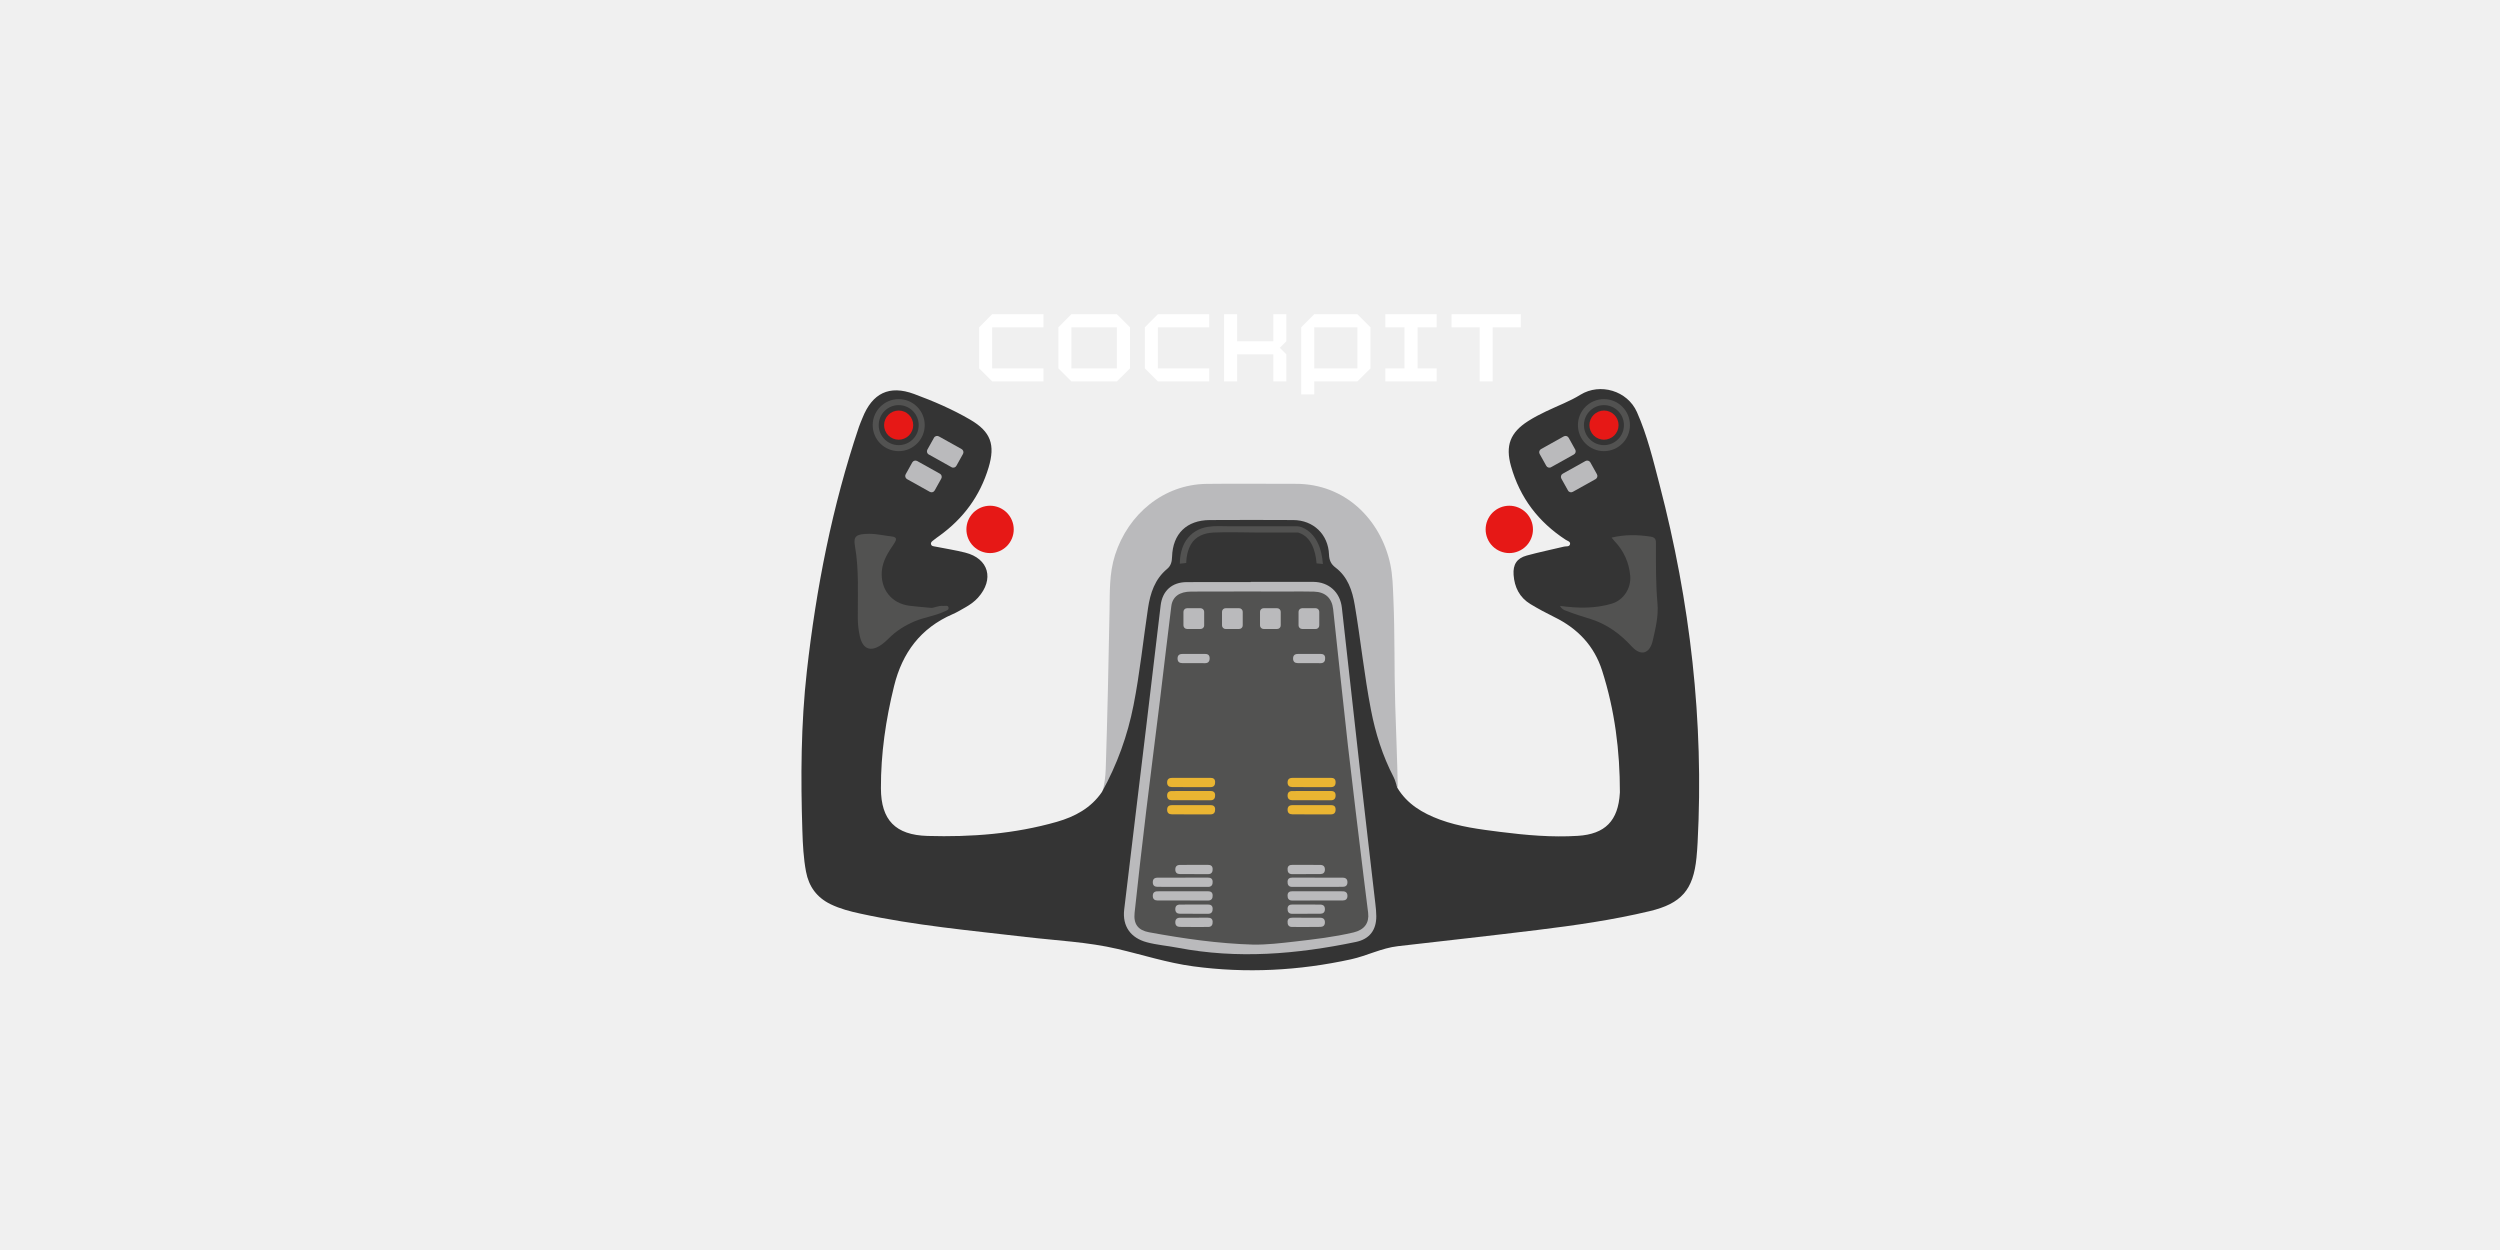
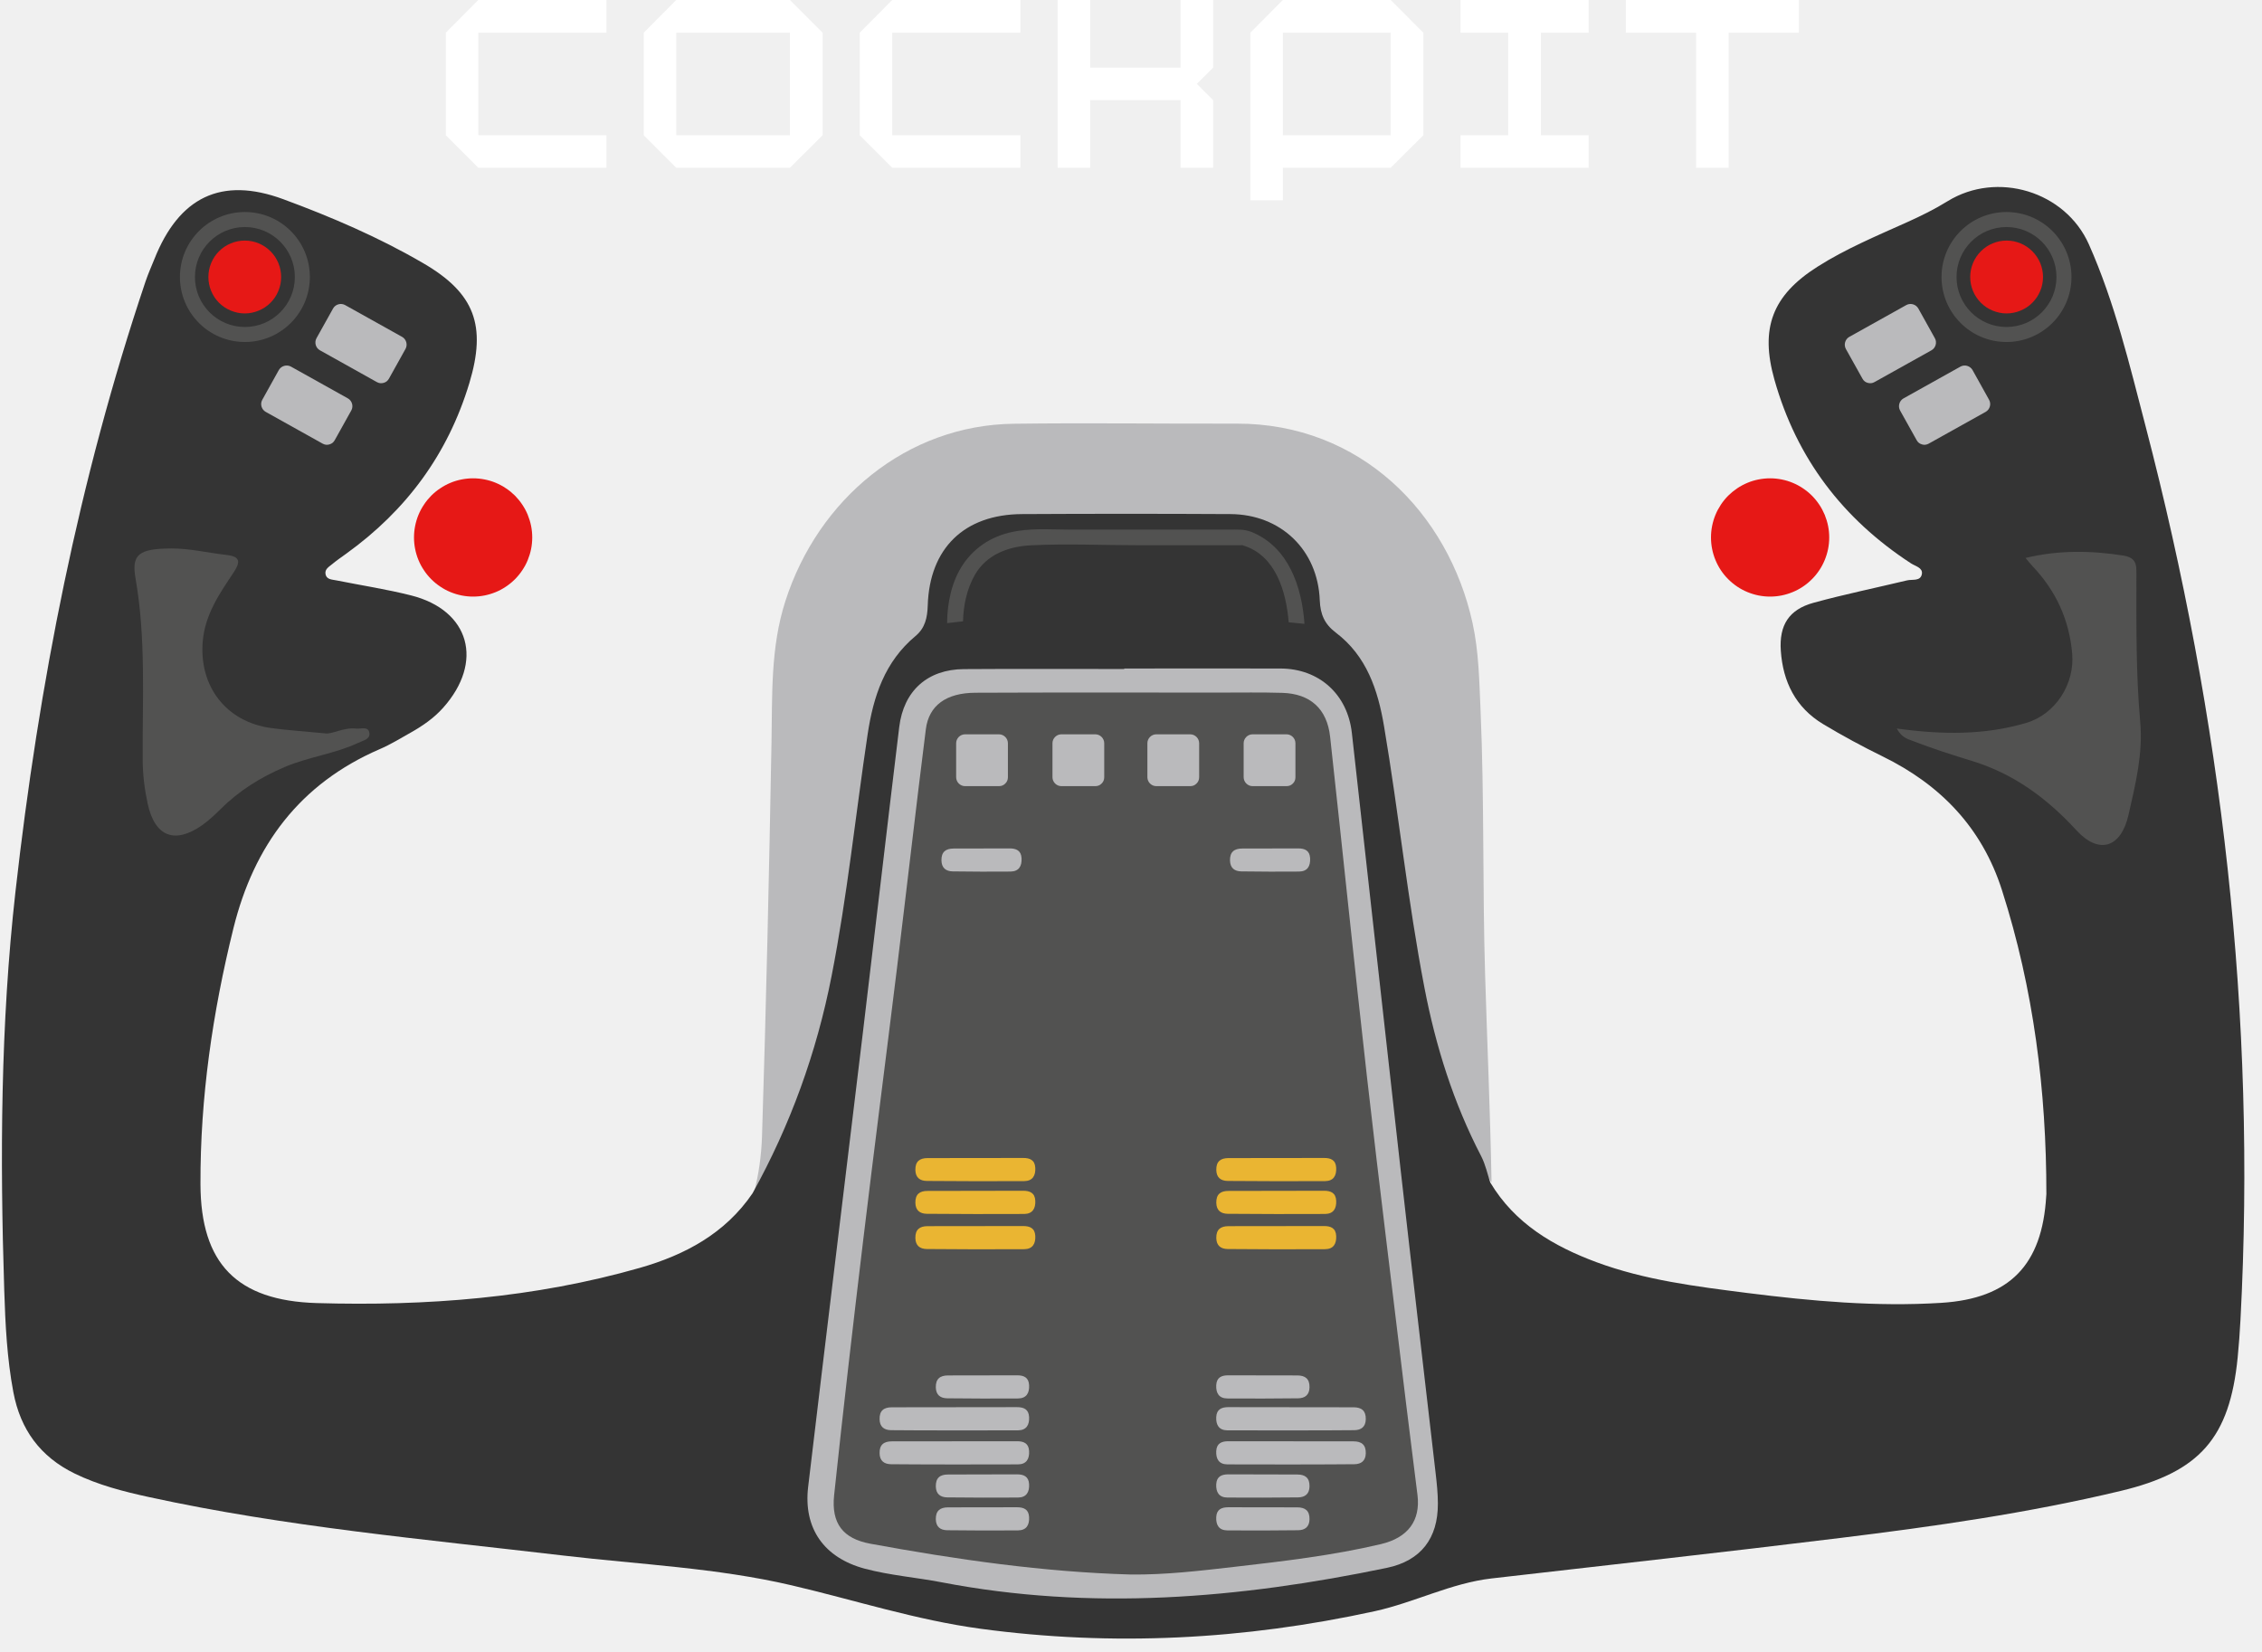
- <svg xmlns="http://www.w3.org/2000/svg" width="600" zoomAndPan="magnify" viewBox="0 0 450 225" height="300" preserveAspectRatio="xMidYMid meet" version="1.0">
+ <svg xmlns="http://www.w3.org/2000/svg" width="163" zoomAndPan="magnify" viewBox="0 0 163 119" height="119" preserveAspectRatio="xMidYMid meet" version="1.0">
  <defs>
    <g />
    <clipPath id="a4c9940bc9">
      <path d="M 30 0.32 L 132 0.32 L 132 22 L 30 22 Z M 30 0.32 " clip-rule="nonzero" />
    </clipPath>
    <clipPath id="b7efd4d2b7">
      <rect x="0" width="102" y="0" height="22" />
    </clipPath>
    <clipPath id="a89b5b6f87">
      <path d="M 0 18.031 L 162 18.031 L 162 122.648 L 0 122.648 Z M 0 18.031 " clip-rule="nonzero" />
    </clipPath>
    <clipPath id="d50034f96a">
      <rect x="0" width="163" y="0" height="123" />
    </clipPath>
  </defs>
-   <g transform="matrix(1, 0, 0, 1, 144, 52)">
+   <g transform="translate(-0.12, -4.56)">
    <g clip-path="url(#d50034f96a)">
      <g clip-path="url(#a4c9940bc9)">
        <g transform="matrix(1, 0, 0, 1, 30, -0.000000000000007105)">
          <g clip-path="url(#b7efd4d2b7)">
            <g fill="#ffffff" fill-opacity="1">
              <g transform="translate(0.901377, 16.65057)">
                <g>
                  <path d="M 3.688 0 L 1.344 -2.344 L 1.344 -9.734 L 3.688 -12.094 L 12.922 -12.094 L 12.922 -9.734 L 3.688 -9.734 L 3.688 -2.344 L 12.922 -2.344 L 12.922 0 Z M 3.688 0 " />
                </g>
              </g>
            </g>
            <g fill="#ffffff" fill-opacity="1">
              <g transform="translate(15.16446, 16.65057)">
                <g>
                  <path d="M 3.688 0 L 1.344 -2.344 L 1.344 -9.734 L 3.688 -12.094 L 11.875 -12.094 L 14.234 -9.734 L 14.234 -2.344 L 11.875 0 Z M 3.688 -2.344 L 11.875 -2.344 L 11.875 -9.734 L 3.688 -9.734 Z M 3.688 -2.344 " />
                </g>
              </g>
            </g>
            <g fill="#ffffff" fill-opacity="1">
              <g transform="translate(30.72799, 16.65057)">
                <g>
                  <path d="M 3.688 0 L 1.344 -2.344 L 1.344 -9.734 L 3.688 -12.094 L 12.922 -12.094 L 12.922 -9.734 L 3.688 -9.734 L 3.688 -2.344 L 12.922 -2.344 L 12.922 0 Z M 3.688 0 " />
                </g>
              </g>
            </g>
            <g fill="#ffffff" fill-opacity="1">
              <g transform="translate(44.99107, 16.65057)">
                <g>
                  <path d="M 1.344 0 L 1.344 -12.094 L 3.688 -12.094 L 3.688 -7.219 L 10.203 -7.219 L 10.203 -12.094 L 12.547 -12.094 L 12.547 -7.219 L 11.375 -6.047 L 12.547 -4.875 L 12.547 0 L 10.203 0 L 10.203 -4.875 L 3.688 -4.875 L 3.688 0 Z M 1.344 0 " />
                </g>
              </g>
            </g>
            <g fill="#ffffff" fill-opacity="1">
              <g transform="translate(58.8766, 16.65057)">
                <g>
                  <path d="M 1.344 2.344 L 1.344 -9.734 L 3.688 -12.094 L 11.453 -12.094 L 13.812 -9.734 L 13.812 -2.344 L 11.453 0 L 3.688 0 L 3.688 2.344 Z M 3.688 -2.344 L 11.453 -2.344 L 11.453 -9.734 L 3.688 -9.734 Z M 3.688 -2.344 " />
                </g>
              </g>
            </g>
            <g fill="#ffffff" fill-opacity="1">
              <g transform="translate(74.02064, 16.65057)">
                <g>
                  <path d="M 1.344 0 L 1.344 -2.344 L 4.781 -2.344 L 4.781 -9.734 L 1.344 -9.734 L 1.344 -12.094 L 10.578 -12.094 L 10.578 -9.734 L 7.141 -9.734 L 7.141 -2.344 L 10.578 -2.344 L 10.578 0 Z M 1.344 0 " />
                </g>
              </g>
            </g>
            <g fill="#ffffff" fill-opacity="1">
              <g transform="translate(85.93451, 16.65057)">
                <g>
                  <path d="M 6.406 0 L 6.406 -9.734 L 1.344 -9.734 L 1.344 -12.094 L 13.812 -12.094 L 13.812 -9.734 L 8.75 -9.734 L 8.75 0 Z M 6.406 0 " />
                </g>
              </g>
            </g>
          </g>
        </g>
      </g>
      <path fill="#bababc" d="M 107.602 89.781 C 104.883 85.539 103.355 80.832 102.492 75.934 C 101.371 69.59 100.488 63.203 99.496 56.836 C 99.059 54.027 98.102 51.516 95.488 49.992 C 94.867 49.629 94.906 49.074 94.898 48.488 C 94.824 44.203 92.648 42.047 88.363 42.035 C 83.598 42.02 78.832 42.004 74.066 42.039 C 69.684 42.07 67.441 44.352 67.371 48.75 C 67.359 49.297 67.527 49.871 66.91 50.305 C 64.285 52.152 63.527 54.914 63.094 57.918 C 62.027 65.289 61.379 72.738 59.34 79.945 C 58.34 83.477 57.027 86.879 55.02 89.98 C 54.867 90.211 54.789 90.523 54.441 90.562 C 54.793 89.211 54.984 87.848 55.031 86.449 C 55.332 76.977 55.543 67.504 55.715 58.031 C 55.777 54.66 55.637 51.23 56.711 47.891 C 59.066 40.539 65.449 35.191 73.18 35.098 C 78.523 35.027 83.867 35.105 89.211 35.09 C 98.172 35.059 104.496 41.555 106.23 49.449 C 106.688 51.539 106.715 53.637 106.809 55.75 C 107.086 62.098 106.945 68.453 107.137 74.801 C 107.289 79.793 107.508 84.785 107.602 89.781 Z M 107.602 89.781 " fill-opacity="1" fill-rule="evenodd" />
      <g clip-path="url(#a89b5b6f87)">
        <path fill="#343434" d="M 154.723 35.246 C 153.57 30.824 152.508 26.359 150.645 22.168 C 148.934 18.328 144.023 16.871 140.473 19.055 C 139.527 19.641 138.543 20.125 137.535 20.578 C 135.344 21.566 133.121 22.488 131.082 23.785 C 127.824 25.855 126.941 28.219 127.984 31.918 C 129.582 37.594 132.918 41.961 137.832 45.164 C 138.133 45.359 138.68 45.473 138.613 45.914 C 138.527 46.473 137.926 46.293 137.539 46.387 C 135.293 46.926 133.027 47.391 130.805 48 C 129.027 48.488 128.32 49.613 128.445 51.453 C 128.598 53.703 129.52 55.551 131.484 56.738 C 132.887 57.582 134.328 58.359 135.793 59.078 C 139.969 61.125 142.945 64.219 144.379 68.703 C 146.664 75.832 147.586 83.16 147.582 90.621 C 147.578 90.668 147.574 90.715 147.57 90.766 C 147.281 95.723 144.938 98.145 140.004 98.453 C 135.324 98.746 130.672 98.328 126.031 97.742 C 122.352 97.273 118.668 96.82 115.164 95.523 C 112.055 94.367 109.277 92.738 107.508 89.777 C 107.297 89.145 107.168 88.492 106.852 87.879 C 104.863 84.051 103.578 79.969 102.766 75.742 C 101.562 69.5 100.914 63.172 99.855 56.906 C 99.414 54.285 98.602 51.832 96.375 50.148 C 95.562 49.535 95.262 48.82 95.223 47.824 C 95.086 44.195 92.418 41.629 88.785 41.609 C 83.777 41.582 78.773 41.582 73.77 41.609 C 69.605 41.629 67.098 44.07 66.973 48.203 C 66.945 49.066 66.789 49.816 66.094 50.395 C 63.879 52.238 63.055 54.734 62.641 57.484 C 61.77 63.289 61.176 69.137 60.043 74.906 C 58.961 80.43 57.07 85.645 54.348 90.559 C 52.379 93.453 49.484 94.996 46.246 95.926 C 38.629 98.105 30.82 98.699 22.941 98.469 C 17.195 98.297 14.582 95.629 14.566 89.902 C 14.543 83.66 15.441 77.527 16.938 71.469 C 18.418 65.48 21.727 61.043 27.469 58.555 C 28.262 58.215 29.004 57.758 29.758 57.332 C 30.598 56.855 31.387 56.309 32.039 55.582 C 35.012 52.266 33.977 48.535 29.738 47.469 C 27.969 47.023 26.156 46.746 24.363 46.387 C 24.047 46.32 23.641 46.344 23.574 45.91 C 23.523 45.574 23.828 45.406 24.039 45.23 C 24.371 44.953 24.73 44.707 25.082 44.453 C 29.402 41.34 32.402 37.285 33.945 32.156 C 35.18 28.043 34.348 25.699 30.629 23.535 C 27.426 21.664 24.008 20.199 20.539 18.918 C 16.051 17.258 13.016 18.777 11.246 23.23 C 11.031 23.766 10.793 24.293 10.609 24.84 C 5.793 39.141 2.918 53.855 1.234 68.82 C 0.16 78.371 0.117 87.961 0.426 97.551 C 0.504 100 0.625 102.461 1.082 104.887 C 1.59 107.59 3.027 109.547 5.5 110.754 C 7.199 111.582 9.02 112.051 10.852 112.449 C 20.699 114.598 30.727 115.488 40.715 116.664 C 46.211 117.309 51.805 117.555 57.16 118.809 C 61.688 119.867 66.121 121.309 70.766 121.938 C 80.32 123.23 89.777 122.73 99.18 120.676 C 102.039 120.051 104.68 118.648 107.621 118.312 C 115.988 117.348 124.363 116.426 132.723 115.398 C 139.508 114.566 146.273 113.602 152.934 112.008 C 158.637 110.645 160.793 108.191 161.367 102.387 C 161.457 101.477 161.523 100.562 161.57 99.648 C 162.727 77.816 160.234 56.367 154.723 35.246 Z M 154.723 35.246 " fill-opacity="1" fill-rule="evenodd" />
      </g>
      <path fill="#525251" d="M 154.344 56.59 C 154.027 53.039 154.07 49.48 154.07 45.922 C 154.07 45.828 154.066 45.73 154.066 45.633 C 154.07 45.004 153.789 44.703 153.133 44.598 C 150.809 44.238 148.504 44.188 146.082 44.77 C 146.301 45.027 146.438 45.211 146.594 45.375 C 148.27 47.137 149.23 49.227 149.441 51.656 C 149.633 53.844 148.258 56.023 146.133 56.656 C 143.152 57.543 140.094 57.516 136.801 57.062 C 137.145 57.691 137.516 57.793 137.934 57.953 C 139.363 58.504 140.816 58.969 142.277 59.418 C 145.238 60.332 147.637 62.098 149.734 64.383 C 151.375 66.176 152.965 65.664 153.504 63.27 C 154.004 61.074 154.551 58.867 154.344 56.59 Z M 154.344 56.59 " fill-opacity="1" fill-rule="evenodd" />
      <path fill="#525251" d="M 25.781 57.066 C 24.863 56.961 24.004 57.516 23.527 57.41 C 21.93 57.254 20.781 57.184 19.645 57.027 C 16.402 56.582 14.453 54.004 14.73 50.777 C 14.898 48.848 15.922 47.363 16.93 45.855 C 17.445 45.078 17.48 44.668 16.43 44.551 C 15.102 44.402 13.781 44.078 12.457 44.086 C 10.094 44.102 9.586 44.527 9.887 46.25 C 10.648 50.594 10.375 54.965 10.402 59.328 C 10.406 60.398 10.539 61.441 10.758 62.465 C 11.273 64.867 12.719 65.418 14.699 64.02 C 15.164 63.688 15.59 63.293 15.996 62.887 C 17.34 61.547 18.883 60.582 20.645 59.832 C 22.367 59.102 24.238 58.887 25.926 58.098 C 26.262 57.938 26.793 57.84 26.742 57.402 C 26.68 56.871 26.133 57.105 25.781 57.066 Z M 25.781 57.066 " fill-opacity="1" fill-rule="evenodd" />
      <path fill="#525251" d="M 90.309 42.898 C 89.766 42.68 89.242 42.73 88.66 42.73 C 86.41 42.73 84.16 42.73 81.914 42.73 C 80.402 42.73 78.891 42.73 77.383 42.73 C 76.082 42.73 74.73 42.621 73.445 42.824 C 71.805 43.082 70.43 43.875 69.5 45.262 C 68.707 46.449 68.379 47.984 68.367 49.469 C 68.703 49.43 69.086 49.383 69.516 49.336 C 69.543 48.168 69.793 47 70.375 45.98 C 71.215 44.516 72.797 43.938 74.41 43.859 C 77.016 43.73 79.66 43.855 82.273 43.855 C 84.215 43.855 86.156 43.855 88.102 43.855 C 88.574 43.855 89.051 43.855 89.523 43.855 C 89.594 43.855 89.629 43.852 89.645 43.848 C 89.668 43.855 89.699 43.871 89.758 43.887 C 92.023 44.609 92.801 47.148 92.984 49.406 C 93.359 49.441 93.738 49.48 94.121 49.52 C 93.93 46.828 92.969 43.984 90.309 42.898 Z M 90.309 42.898 " fill-opacity="1" fill-rule="nonzero" />
      <path fill="#bababc" d="M 81.133 52.738 C 84.887 52.738 88.645 52.727 92.398 52.738 C 95.18 52.75 97.223 54.594 97.535 57.379 C 98.711 67.855 99.859 78.332 101.043 88.805 C 101.867 96.121 102.734 103.434 103.574 110.75 C 103.656 111.465 103.734 112.188 103.734 112.91 C 103.746 115.418 102.516 117.039 100.059 117.551 C 89.426 119.762 78.746 120.668 67.965 118.59 C 66.125 118.238 64.25 118.094 62.43 117.609 C 59.516 116.828 58 114.723 58.355 111.715 C 59.652 100.773 60.996 89.836 62.309 78.891 C 63.188 71.582 64.031 64.266 64.918 56.957 C 65.238 54.336 66.957 52.801 69.578 52.781 C 73.43 52.754 77.281 52.773 81.133 52.773 C 81.133 52.762 81.133 52.75 81.133 52.738 Z M 81.133 52.738 " fill-opacity="1" fill-rule="evenodd" />
      <path fill="#525251" d="M 81.598 118.031 C 75.277 117.852 69.043 116.949 62.84 115.812 C 60.863 115.449 60.012 114.348 60.227 112.316 C 60.875 106.188 61.586 100.066 62.32 93.949 C 63.105 87.402 63.957 80.863 64.758 74.32 C 65.461 68.586 66.113 62.848 66.836 57.117 C 67.051 55.398 68.305 54.492 70.41 54.484 C 76.285 54.457 82.16 54.473 88.035 54.473 C 89.527 54.473 91.023 54.449 92.516 54.492 C 94.539 54.551 95.75 55.641 95.969 57.66 C 96.867 65.844 97.703 74.035 98.629 82.215 C 99.523 90.055 100.5 97.891 101.445 105.727 C 101.707 107.922 102 110.117 102.266 112.316 C 102.484 114.141 101.59 115.375 99.629 115.84 C 96.16 116.66 92.617 117.07 89.086 117.477 C 86.598 117.762 84.109 118.059 81.598 118.031 Z M 81.598 118.031 " fill-opacity="1" fill-rule="evenodd" />
      <path fill="#bababc" d="M 72.109 57.48 C 71.293 57.48 70.477 57.48 69.66 57.48 C 69.309 57.48 69.02 57.773 69.02 58.121 C 69.02 58.938 69.02 59.754 69.02 60.57 C 69.02 60.922 69.309 61.215 69.66 61.215 C 70.477 61.215 71.293 61.215 72.109 61.215 C 72.297 61.215 72.441 61.145 72.543 61.043 C 72.551 61.035 72.555 61.031 72.562 61.027 C 72.566 61.02 72.574 61.012 72.578 61.008 C 72.68 60.906 72.75 60.762 72.75 60.57 C 72.75 59.754 72.75 58.938 72.75 58.121 C 72.75 57.773 72.457 57.48 72.109 57.48 Z M 72.109 57.48 " fill-opacity="1" fill-rule="nonzero" />
      <path fill="#bababc" d="M 79.051 57.48 C 78.234 57.48 77.418 57.48 76.602 57.48 C 76.25 57.48 75.961 57.773 75.961 58.121 C 75.961 58.938 75.961 59.754 75.961 60.57 C 75.961 60.922 76.25 61.215 76.602 61.215 C 77.418 61.215 78.234 61.215 79.051 61.215 C 79.238 61.215 79.383 61.145 79.484 61.043 C 79.492 61.035 79.496 61.031 79.5 61.027 C 79.508 61.02 79.512 61.012 79.52 61.008 C 79.621 60.906 79.691 60.762 79.691 60.57 C 79.691 59.754 79.691 58.938 79.691 58.121 C 79.691 57.773 79.398 57.48 79.051 57.48 Z M 79.051 57.48 " fill-opacity="1" fill-rule="nonzero" />
      <path fill="#bababc" d="M 85.891 57.48 C 85.074 57.48 84.258 57.48 83.441 57.48 C 83.09 57.48 82.801 57.773 82.801 58.121 C 82.801 58.938 82.801 59.754 82.801 60.57 C 82.801 60.922 83.09 61.215 83.441 61.215 C 84.258 61.215 85.074 61.215 85.891 61.215 C 86.078 61.215 86.223 61.145 86.324 61.043 C 86.328 61.035 86.336 61.031 86.34 61.027 C 86.348 61.02 86.352 61.012 86.359 61.008 C 86.461 60.906 86.531 60.762 86.531 60.57 C 86.531 59.754 86.531 58.938 86.531 58.121 C 86.531 57.773 86.238 57.48 85.891 57.48 Z M 85.891 57.48 " fill-opacity="1" fill-rule="nonzero" />
      <path fill="#bababc" d="M 92.828 57.48 C 92.012 57.48 91.195 57.48 90.379 57.48 C 90.031 57.48 89.738 57.773 89.738 58.121 C 89.738 58.938 89.738 59.754 89.738 60.57 C 89.738 60.922 90.031 61.215 90.379 61.215 C 91.195 61.215 92.012 61.215 92.828 61.215 C 93.02 61.215 93.16 61.145 93.266 61.043 C 93.27 61.035 93.277 61.031 93.281 61.027 C 93.289 61.02 93.293 61.012 93.301 61.008 C 93.402 60.906 93.469 60.762 93.469 60.57 C 93.469 59.754 93.469 58.938 93.469 58.121 C 93.469 57.773 93.18 57.48 92.828 57.48 Z M 92.828 57.48 " fill-opacity="1" fill-rule="nonzero" />
      <path fill="#bababc" d="M 72.859 65.703 L 68.844 65.711 C 68.266 65.711 67.949 65.957 67.961 66.57 C 67.973 67.121 68.293 67.352 68.777 67.359 C 70.164 67.379 71.551 67.383 72.938 67.371 C 73.543 67.363 73.762 66.977 73.734 66.414 C 73.707 65.852 73.344 65.699 72.859 65.703 Z M 72.859 65.703 " fill-opacity="1" fill-rule="evenodd" />
      <path fill="#bababc" d="M 93.652 65.703 L 89.637 65.711 C 89.062 65.711 88.742 65.957 88.754 66.57 C 88.766 67.121 89.086 67.352 89.574 67.359 C 90.957 67.379 92.344 67.383 93.73 67.371 C 94.34 67.363 94.555 66.977 94.527 66.414 C 94.5 65.852 94.141 65.699 93.652 65.703 Z M 93.652 65.703 " fill-opacity="1" fill-rule="evenodd" />
      <path fill="#eab532" d="M 66.902 89.668 C 68.285 89.688 72.539 89.691 73.926 89.68 C 74.531 89.672 74.75 89.285 74.723 88.723 C 74.695 88.16 74.332 88.008 73.848 88.012 L 66.965 88.02 C 66.387 88.02 66.07 88.266 66.082 88.879 C 66.094 89.43 66.414 89.66 66.902 89.668 Z M 66.902 89.668 " fill-opacity="1" fill-rule="evenodd" />
      <path fill="#eab532" d="M 73.848 90.375 L 66.965 90.387 C 66.387 90.383 66.07 90.629 66.082 91.246 C 66.094 91.793 66.414 92.027 66.902 92.035 C 68.285 92.055 72.539 92.059 73.926 92.047 C 74.531 92.039 74.75 91.648 74.723 91.09 C 74.695 90.527 74.332 90.375 73.848 90.375 Z M 73.848 90.375 " fill-opacity="1" fill-rule="evenodd" />
      <path fill="#eab532" d="M 73.848 92.918 L 66.965 92.926 C 66.387 92.926 66.07 93.172 66.082 93.785 C 66.094 94.336 66.414 94.566 66.902 94.574 C 68.285 94.594 72.539 94.602 73.926 94.586 C 74.531 94.578 74.75 94.191 74.723 93.629 C 74.695 93.066 74.332 92.918 73.848 92.918 Z M 73.848 92.918 " fill-opacity="1" fill-rule="evenodd" />
      <path fill="#eab532" d="M 88.586 89.668 C 89.969 89.688 94.223 89.691 95.609 89.68 C 96.215 89.672 96.434 89.285 96.406 88.723 C 96.379 88.16 96.016 88.008 95.531 88.012 L 88.648 88.02 C 88.07 88.02 87.754 88.266 87.766 88.879 C 87.777 89.43 88.098 89.66 88.586 89.668 Z M 88.586 89.668 " fill-opacity="1" fill-rule="evenodd" />
      <path fill="#eab532" d="M 95.531 90.375 L 88.648 90.387 C 88.07 90.383 87.754 90.629 87.766 91.246 C 87.777 91.793 88.098 92.027 88.586 92.035 C 89.969 92.055 94.223 92.059 95.609 92.047 C 96.215 92.039 96.434 91.648 96.406 91.09 C 96.379 90.527 96.016 90.375 95.531 90.375 Z M 95.531 90.375 " fill-opacity="1" fill-rule="evenodd" />
      <path fill="#eab532" d="M 95.531 92.918 L 88.648 92.926 C 88.07 92.926 87.754 93.172 87.766 93.785 C 87.777 94.336 88.098 94.566 88.586 94.574 C 89.969 94.594 94.223 94.602 95.609 94.586 C 96.215 94.578 96.434 94.191 96.406 93.629 C 96.379 93.066 96.016 92.918 95.531 92.918 Z M 95.531 92.918 " fill-opacity="1" fill-rule="evenodd" />
      <path fill="#bababc" d="M 73.402 103.676 L 68.438 103.684 C 67.863 103.684 67.543 103.93 67.555 104.543 C 67.566 105.094 67.887 105.324 68.375 105.332 C 69.762 105.352 72.094 105.355 73.48 105.344 C 74.09 105.336 74.305 104.949 74.277 104.387 C 74.25 103.824 73.891 103.672 73.402 103.676 Z M 73.402 103.676 " fill-opacity="1" fill-rule="evenodd" />
      <path fill="#bababc" d="M 73.402 110.812 L 68.438 110.824 C 67.863 110.82 67.543 111.066 67.555 111.684 C 67.566 112.234 67.887 112.465 68.375 112.473 C 69.762 112.492 72.094 112.496 73.48 112.484 C 74.09 112.477 74.305 112.086 74.277 111.527 C 74.25 110.965 73.891 110.812 73.402 110.812 Z M 73.402 110.812 " fill-opacity="1" fill-rule="evenodd" />
      <path fill="#bababc" d="M 73.402 108.426 L 64.387 108.434 C 63.809 108.434 63.488 108.68 63.504 109.293 C 63.512 109.844 63.836 110.074 64.32 110.082 C 65.707 110.102 72.094 110.109 73.48 110.094 C 74.09 110.086 74.305 109.699 74.277 109.137 C 74.25 108.574 73.891 108.426 73.402 108.426 Z M 73.402 108.426 " fill-opacity="1" fill-rule="evenodd" />
      <path fill="#bababc" d="M 73.402 105.969 L 64.387 105.98 C 63.809 105.98 63.488 106.223 63.504 106.84 C 63.512 107.391 63.836 107.621 64.32 107.629 C 65.707 107.648 72.094 107.652 73.48 107.641 C 74.09 107.633 74.305 107.242 74.277 106.684 C 74.25 106.121 73.891 105.969 73.402 105.969 Z M 73.402 105.969 " fill-opacity="1" fill-rule="evenodd" />
      <path fill="#bababc" d="M 73.402 113.184 L 68.438 113.191 C 67.863 113.191 67.543 113.438 67.555 114.051 C 67.566 114.602 67.887 114.832 68.375 114.84 C 69.762 114.859 72.094 114.867 73.48 114.852 C 74.09 114.844 74.305 114.457 74.277 113.895 C 74.25 113.332 73.891 113.184 73.402 113.184 Z M 73.402 113.184 " fill-opacity="1" fill-rule="evenodd" />
      <path fill="#bababc" d="M 88.559 105.344 C 89.945 105.355 92.277 105.352 93.664 105.332 C 94.152 105.324 94.473 105.094 94.484 104.543 C 94.496 103.93 94.176 103.684 93.602 103.684 L 88.637 103.676 C 88.152 103.672 87.789 103.824 87.762 104.387 C 87.734 104.949 87.953 105.336 88.559 105.344 Z M 88.559 105.344 " fill-opacity="1" fill-rule="evenodd" />
      <path fill="#bababc" d="M 93.602 110.824 L 88.637 110.812 C 88.152 110.812 87.789 110.965 87.762 111.527 C 87.734 112.086 87.953 112.477 88.559 112.484 C 89.945 112.496 92.277 112.492 93.664 112.473 C 94.152 112.465 94.473 112.234 94.484 111.684 C 94.496 111.066 94.176 110.824 93.602 110.824 Z M 93.602 110.824 " fill-opacity="1" fill-rule="evenodd" />
      <path fill="#bababc" d="M 97.656 108.434 L 88.637 108.426 C 88.152 108.426 87.789 108.574 87.762 109.137 C 87.734 109.699 87.953 110.086 88.559 110.094 C 89.945 110.109 96.332 110.102 97.719 110.082 C 98.207 110.074 98.527 109.844 98.539 109.293 C 98.551 108.68 98.23 108.434 97.656 108.434 Z M 97.656 108.434 " fill-opacity="1" fill-rule="evenodd" />
      <path fill="#bababc" d="M 88.559 107.641 C 89.945 107.652 96.332 107.648 97.719 107.629 C 98.207 107.621 98.527 107.391 98.539 106.84 C 98.551 106.223 98.23 105.98 97.656 105.98 L 88.637 105.969 C 88.152 105.969 87.789 106.121 87.762 106.684 C 87.734 107.242 87.953 107.633 88.559 107.641 Z M 88.559 107.641 " fill-opacity="1" fill-rule="evenodd" />
      <path fill="#bababc" d="M 93.602 113.191 L 88.637 113.184 C 88.152 113.184 87.789 113.332 87.762 113.895 C 87.734 114.457 87.953 114.844 88.559 114.852 C 89.945 114.867 92.277 114.859 93.664 114.84 C 94.152 114.832 94.473 114.602 94.484 114.051 C 94.496 113.438 94.176 113.191 93.602 113.191 Z M 93.602 113.191 " fill-opacity="1" fill-rule="evenodd" />
      <path fill="#bababc" d="M 25.188 33.27 C 24.473 32.871 21.797 31.379 21.086 30.98 C 20.781 30.812 20.383 30.926 20.211 31.23 C 19.816 31.941 19.418 32.656 19.02 33.371 C 18.848 33.676 18.961 34.07 19.266 34.242 C 19.98 34.641 22.656 36.133 23.367 36.531 C 23.531 36.621 23.691 36.633 23.832 36.594 C 23.84 36.59 23.848 36.59 23.855 36.586 C 23.863 36.582 23.871 36.582 23.879 36.578 C 24.02 36.539 24.148 36.449 24.242 36.281 C 24.637 35.57 25.035 34.855 25.434 34.141 C 25.605 33.836 25.492 33.441 25.188 33.27 Z M 25.188 33.27 " fill-opacity="1" fill-rule="nonzero" />
      <path fill="#bababc" d="M 29.094 28.836 C 28.379 28.438 25.703 26.945 24.992 26.547 C 24.688 26.375 24.289 26.488 24.121 26.793 C 23.723 27.508 23.324 28.219 22.926 28.934 C 22.758 29.238 22.867 29.637 23.176 29.805 C 23.887 30.203 26.562 31.695 27.273 32.094 C 27.441 32.188 27.598 32.195 27.738 32.156 C 27.746 32.156 27.754 32.152 27.762 32.152 C 27.77 32.148 27.777 32.145 27.785 32.145 C 27.926 32.105 28.055 32.012 28.148 31.848 C 28.543 31.133 28.941 30.422 29.34 29.707 C 29.512 29.402 29.398 29.004 29.094 28.836 Z M 29.094 28.836 " fill-opacity="1" fill-rule="nonzero" />
      <path fill="#525251" d="M 17.766 19.84 C 15.18 19.84 13.086 21.938 13.086 24.523 C 13.086 27.109 15.18 29.207 17.766 29.207 C 20.352 29.207 22.449 27.109 22.449 24.523 C 22.449 21.938 20.352 19.84 17.766 19.84 Z M 17.766 28.125 C 15.777 28.125 14.168 26.512 14.168 24.523 C 14.168 22.535 15.777 20.922 17.766 20.922 C 19.754 20.922 21.367 22.535 21.367 24.523 C 21.367 26.512 19.754 28.125 17.766 28.125 Z M 17.766 28.125 " fill-opacity="1" fill-rule="nonzero" />
      <path fill="#e61816" d="M 20.379 24.523 C 20.379 24.871 20.312 25.207 20.18 25.527 C 20.047 25.848 19.859 26.133 19.613 26.379 C 19.367 26.625 19.082 26.812 18.762 26.945 C 18.441 27.078 18.105 27.148 17.758 27.148 C 17.41 27.148 17.074 27.078 16.754 26.945 C 16.434 26.812 16.148 26.625 15.902 26.379 C 15.656 26.133 15.469 25.848 15.336 25.527 C 15.203 25.207 15.137 24.871 15.137 24.523 C 15.137 24.176 15.203 23.84 15.336 23.52 C 15.469 23.199 15.656 22.914 15.902 22.668 C 16.148 22.422 16.434 22.23 16.754 22.098 C 17.074 21.965 17.41 21.898 17.758 21.898 C 18.105 21.898 18.441 21.965 18.762 22.098 C 19.082 22.23 19.367 22.422 19.613 22.668 C 19.859 22.914 20.047 23.199 20.18 23.52 C 20.312 23.84 20.379 24.176 20.379 24.523 Z M 20.379 24.523 " fill-opacity="1" fill-rule="nonzero" />
      <path fill="#bababc" d="M 137.289 33.27 C 138 32.871 140.676 31.379 141.391 30.98 C 141.695 30.812 142.09 30.926 142.262 31.23 C 142.66 31.941 143.059 32.656 143.453 33.371 C 143.625 33.676 143.512 34.07 143.207 34.242 C 142.492 34.641 139.82 36.133 139.105 36.531 C 138.941 36.621 138.781 36.633 138.641 36.594 C 138.633 36.59 138.625 36.59 138.621 36.586 C 138.609 36.582 138.602 36.582 138.594 36.578 C 138.457 36.539 138.324 36.449 138.234 36.281 C 137.836 35.57 137.438 34.855 137.039 34.141 C 136.871 33.836 136.984 33.441 137.289 33.27 Z M 137.289 33.27 " fill-opacity="1" fill-rule="nonzero" />
      <path fill="#bababc" d="M 133.383 28.836 C 134.094 28.438 136.77 26.945 137.484 26.547 C 137.789 26.375 138.184 26.488 138.355 26.793 C 138.754 27.508 139.148 28.219 139.547 28.934 C 139.719 29.238 139.605 29.637 139.301 29.805 C 138.586 30.203 135.91 31.695 135.199 32.094 C 135.035 32.188 134.875 32.195 134.734 32.156 C 134.727 32.156 134.719 32.152 134.711 32.152 C 134.703 32.148 134.695 32.145 134.688 32.145 C 134.547 32.105 134.418 32.012 134.328 31.848 C 133.93 31.133 133.531 30.422 133.133 29.707 C 132.965 29.402 133.078 29.004 133.383 28.836 Z M 133.383 28.836 " fill-opacity="1" fill-rule="nonzero" />
      <path fill="#525251" d="M 140.027 24.523 C 140.027 27.109 142.121 29.207 144.707 29.207 C 147.293 29.207 149.391 27.109 149.391 24.523 C 149.391 21.938 147.293 19.84 144.707 19.84 C 142.121 19.84 140.027 21.938 140.027 24.523 Z M 141.109 24.523 C 141.109 22.535 142.719 20.922 144.707 20.922 C 146.695 20.922 148.309 22.535 148.309 24.523 C 148.309 26.512 146.695 28.125 144.707 28.125 C 142.719 28.125 141.109 26.512 141.109 24.523 Z M 141.109 24.523 " fill-opacity="1" fill-rule="nonzero" />
      <path fill="#e61816" d="M 147.34 24.523 C 147.34 24.871 147.273 25.207 147.141 25.527 C 147.004 25.848 146.816 26.133 146.57 26.379 C 146.324 26.625 146.039 26.812 145.719 26.945 C 145.398 27.078 145.062 27.148 144.715 27.148 C 144.367 27.148 144.035 27.078 143.711 26.945 C 143.391 26.812 143.109 26.625 142.863 26.379 C 142.617 26.133 142.426 25.848 142.293 25.527 C 142.16 25.207 142.094 24.871 142.094 24.523 C 142.094 24.176 142.16 23.84 142.293 23.52 C 142.426 23.199 142.617 22.914 142.863 22.668 C 143.109 22.422 143.391 22.23 143.711 22.098 C 144.035 21.965 144.367 21.898 144.715 21.898 C 145.062 21.898 145.398 21.965 145.719 22.098 C 146.039 22.23 146.324 22.422 146.57 22.668 C 146.816 22.914 147.004 23.199 147.141 23.52 C 147.273 23.84 147.34 24.176 147.34 24.523 Z M 147.34 24.523 " fill-opacity="1" fill-rule="nonzero" />
      <path fill="#e61816" d="M 38.473 43.293 C 38.473 43.574 38.445 43.852 38.391 44.125 C 38.336 44.398 38.254 44.664 38.148 44.926 C 38.043 45.184 37.91 45.43 37.754 45.66 C 37.598 45.895 37.422 46.109 37.227 46.305 C 37.027 46.504 36.812 46.68 36.578 46.836 C 36.348 46.992 36.102 47.125 35.844 47.23 C 35.586 47.336 35.316 47.418 35.043 47.473 C 34.77 47.527 34.492 47.555 34.211 47.555 C 33.934 47.555 33.656 47.527 33.383 47.473 C 33.105 47.418 32.84 47.336 32.582 47.23 C 32.324 47.125 32.078 46.992 31.848 46.836 C 31.613 46.68 31.398 46.504 31.199 46.305 C 31.004 46.109 30.824 45.895 30.672 45.66 C 30.516 45.43 30.383 45.184 30.277 44.926 C 30.168 44.664 30.09 44.398 30.035 44.125 C 29.98 43.852 29.953 43.574 29.953 43.293 C 29.953 43.012 29.98 42.734 30.035 42.461 C 30.09 42.188 30.168 41.922 30.277 41.66 C 30.383 41.402 30.516 41.156 30.672 40.926 C 30.824 40.691 31.004 40.477 31.199 40.277 C 31.398 40.082 31.613 39.902 31.848 39.75 C 32.078 39.594 32.324 39.461 32.582 39.355 C 32.84 39.246 33.105 39.168 33.383 39.113 C 33.656 39.059 33.934 39.031 34.211 39.031 C 34.492 39.031 34.77 39.059 35.043 39.113 C 35.316 39.168 35.586 39.246 35.844 39.355 C 36.102 39.461 36.348 39.594 36.578 39.75 C 36.812 39.902 37.027 40.082 37.227 40.277 C 37.422 40.477 37.598 40.691 37.754 40.926 C 37.91 41.156 38.043 41.402 38.148 41.66 C 38.254 41.922 38.336 42.188 38.391 42.461 C 38.445 42.734 38.473 43.012 38.473 43.293 Z M 38.473 43.293 " fill-opacity="1" fill-rule="nonzero" />
      <path fill="#e61816" d="M 131.934 43.293 C 131.934 43.574 131.906 43.852 131.852 44.125 C 131.797 44.398 131.715 44.664 131.609 44.922 C 131.5 45.184 131.371 45.43 131.215 45.66 C 131.059 45.895 130.883 46.109 130.684 46.305 C 130.488 46.504 130.273 46.68 130.039 46.836 C 129.805 46.992 129.562 47.125 129.301 47.23 C 129.043 47.336 128.777 47.418 128.504 47.473 C 128.23 47.527 127.953 47.555 127.672 47.555 C 127.395 47.555 127.117 47.527 126.84 47.473 C 126.566 47.418 126.301 47.336 126.043 47.23 C 125.785 47.125 125.539 46.992 125.305 46.836 C 125.074 46.68 124.859 46.504 124.66 46.305 C 124.461 46.109 124.285 45.895 124.129 45.66 C 123.977 45.43 123.844 45.184 123.738 44.922 C 123.629 44.664 123.551 44.398 123.496 44.125 C 123.441 43.852 123.414 43.574 123.414 43.293 C 123.414 43.012 123.441 42.734 123.496 42.461 C 123.551 42.188 123.629 41.922 123.738 41.66 C 123.844 41.402 123.977 41.156 124.129 40.926 C 124.285 40.691 124.461 40.477 124.66 40.277 C 124.859 40.082 125.074 39.906 125.305 39.75 C 125.539 39.594 125.785 39.461 126.043 39.355 C 126.301 39.246 126.566 39.168 126.84 39.113 C 127.117 39.059 127.395 39.031 127.672 39.031 C 127.953 39.031 128.23 39.059 128.504 39.113 C 128.777 39.168 129.043 39.246 129.301 39.355 C 129.562 39.461 129.805 39.594 130.039 39.75 C 130.273 39.906 130.488 40.082 130.684 40.277 C 130.883 40.477 131.059 40.691 131.215 40.926 C 131.371 41.156 131.5 41.402 131.609 41.66 C 131.715 41.922 131.797 42.188 131.852 42.461 C 131.906 42.734 131.934 43.012 131.934 43.293 Z M 131.934 43.293 " fill-opacity="1" fill-rule="nonzero" />
    </g>
  </g>
</svg>
